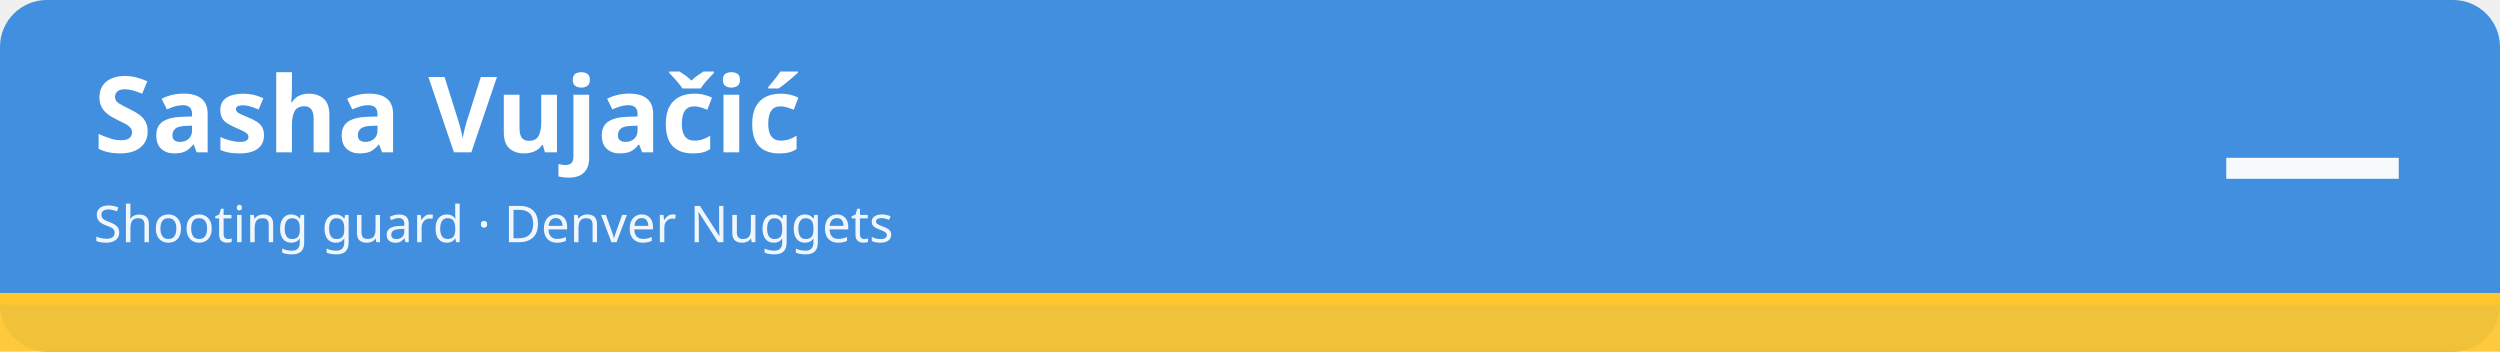
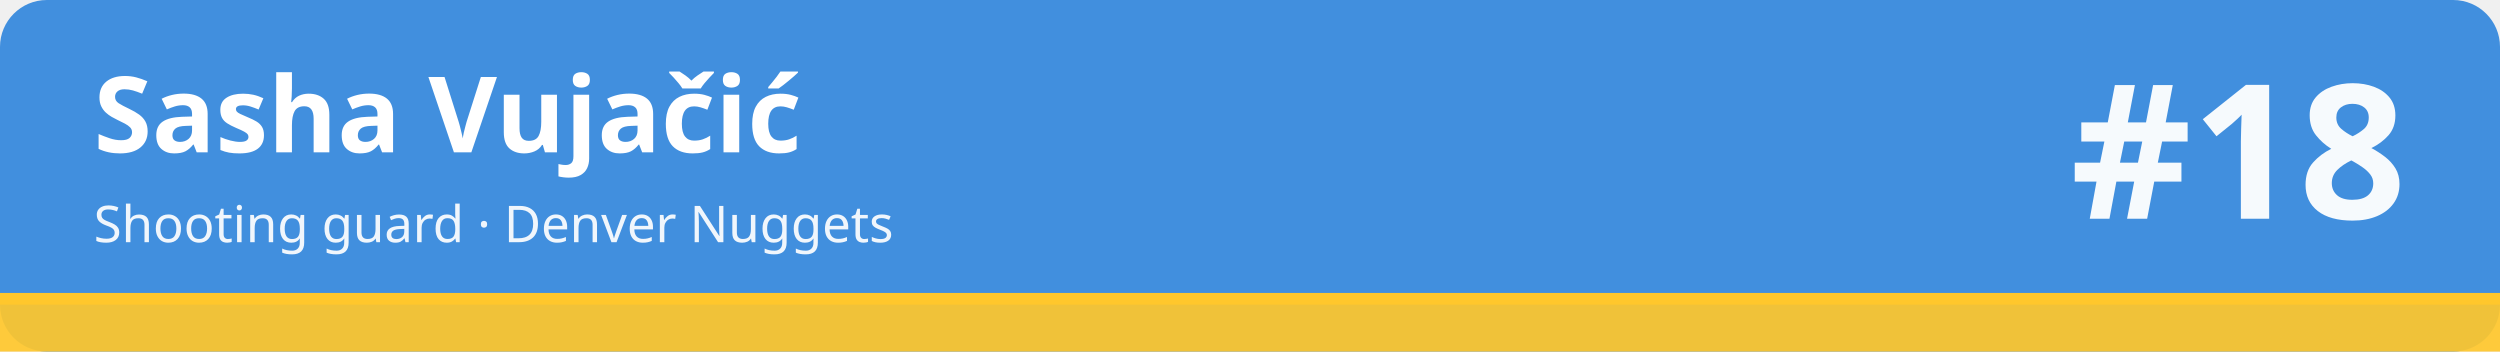
<svg xmlns="http://www.w3.org/2000/svg" width="1280" height="180" viewBox="0 0 1280 180" role="img" aria-labelledby="t d">
  <rect width="1280" height="180" rx="24" fill="#418fde" />
  <rect x="0" y="150" width="1280" height="30" fill="#ffc72c" fill-opacity=".92" />
  <rect x="0" y="150" width="1280" height="6" fill="#ffc72c" />
  <text x="48" y="78" font-family="sans-serif" font-size="54" font-weight="700" fill="#ffffff">Sasha Vujačić</text>
  <text x="48" y="124" font-family="sans-serif" font-size="26" fill="#ffffff" fill-opacity=".92">Shooting guard · Denver Nuggets</text>
-   <text x="1232" y="112" font-family="sans-serif" font-size="96" font-weight="800" fill="#ffffff" fill-opacity=".95" text-anchor="end">—</text>
+   <text x="1232" y="112" font-family="sans-serif" font-size="96" font-weight="800" fill="#ffffff" fill-opacity=".95" text-anchor="end">#18</text>
</svg>
